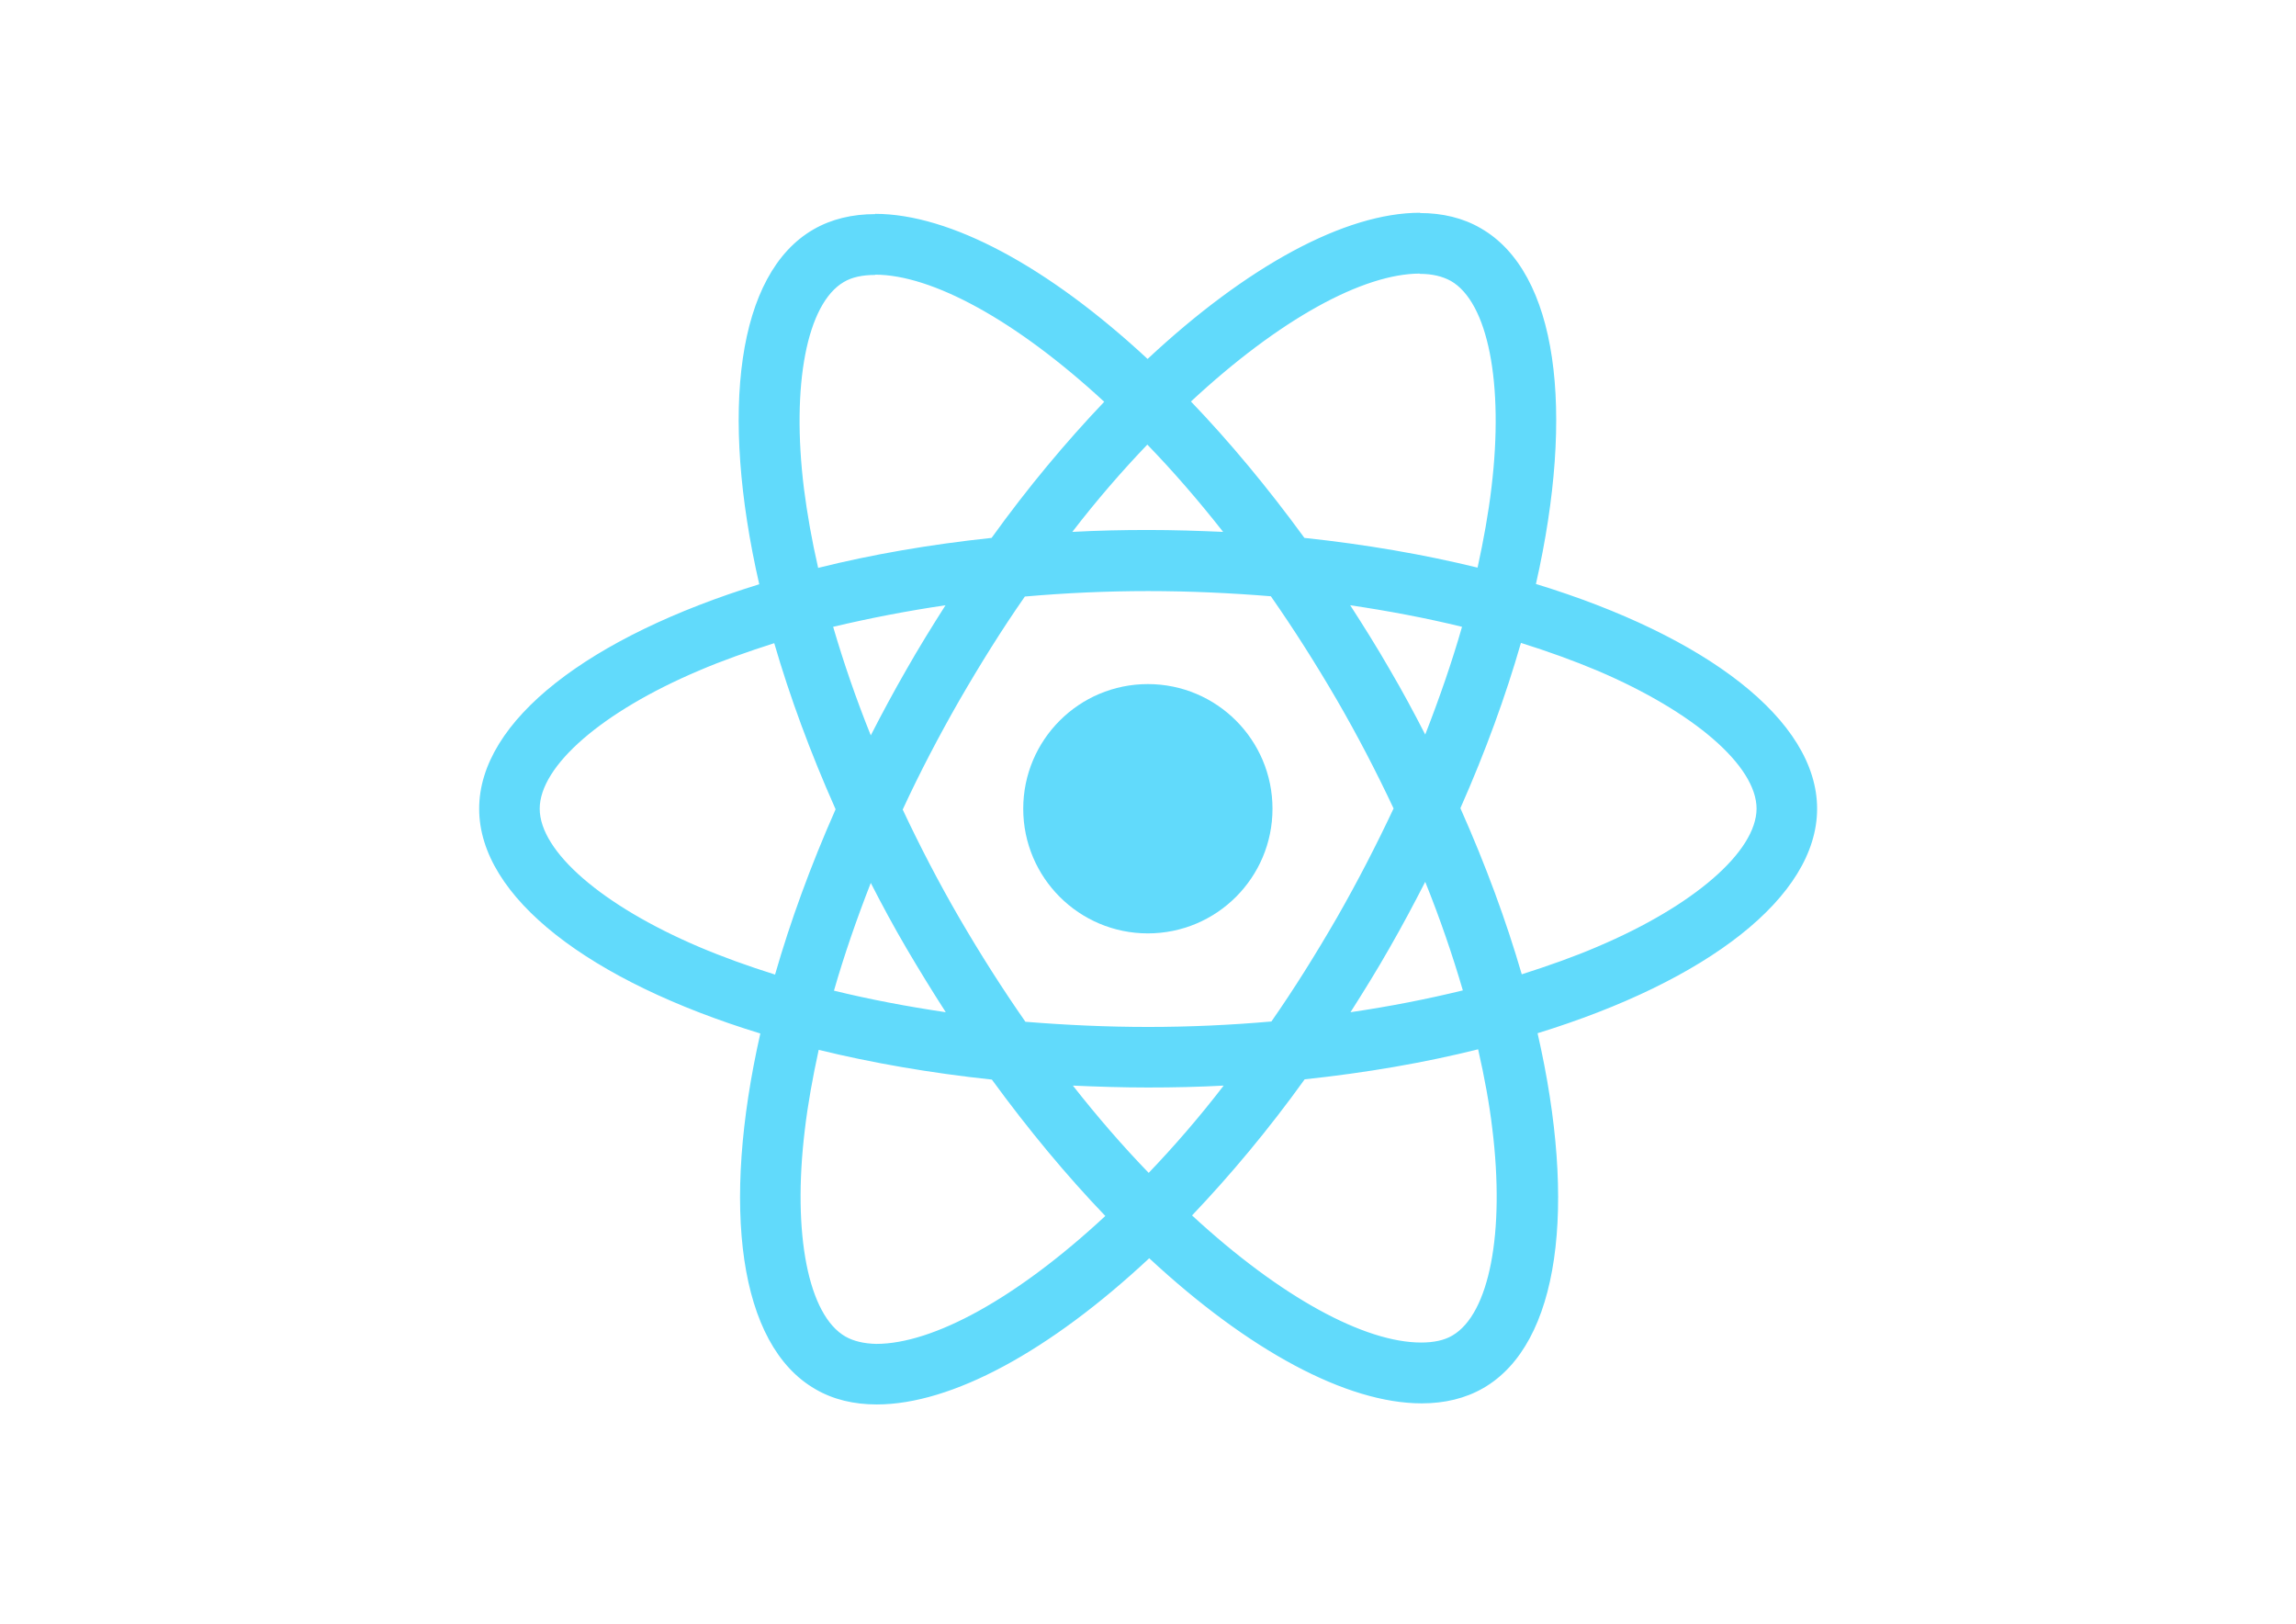
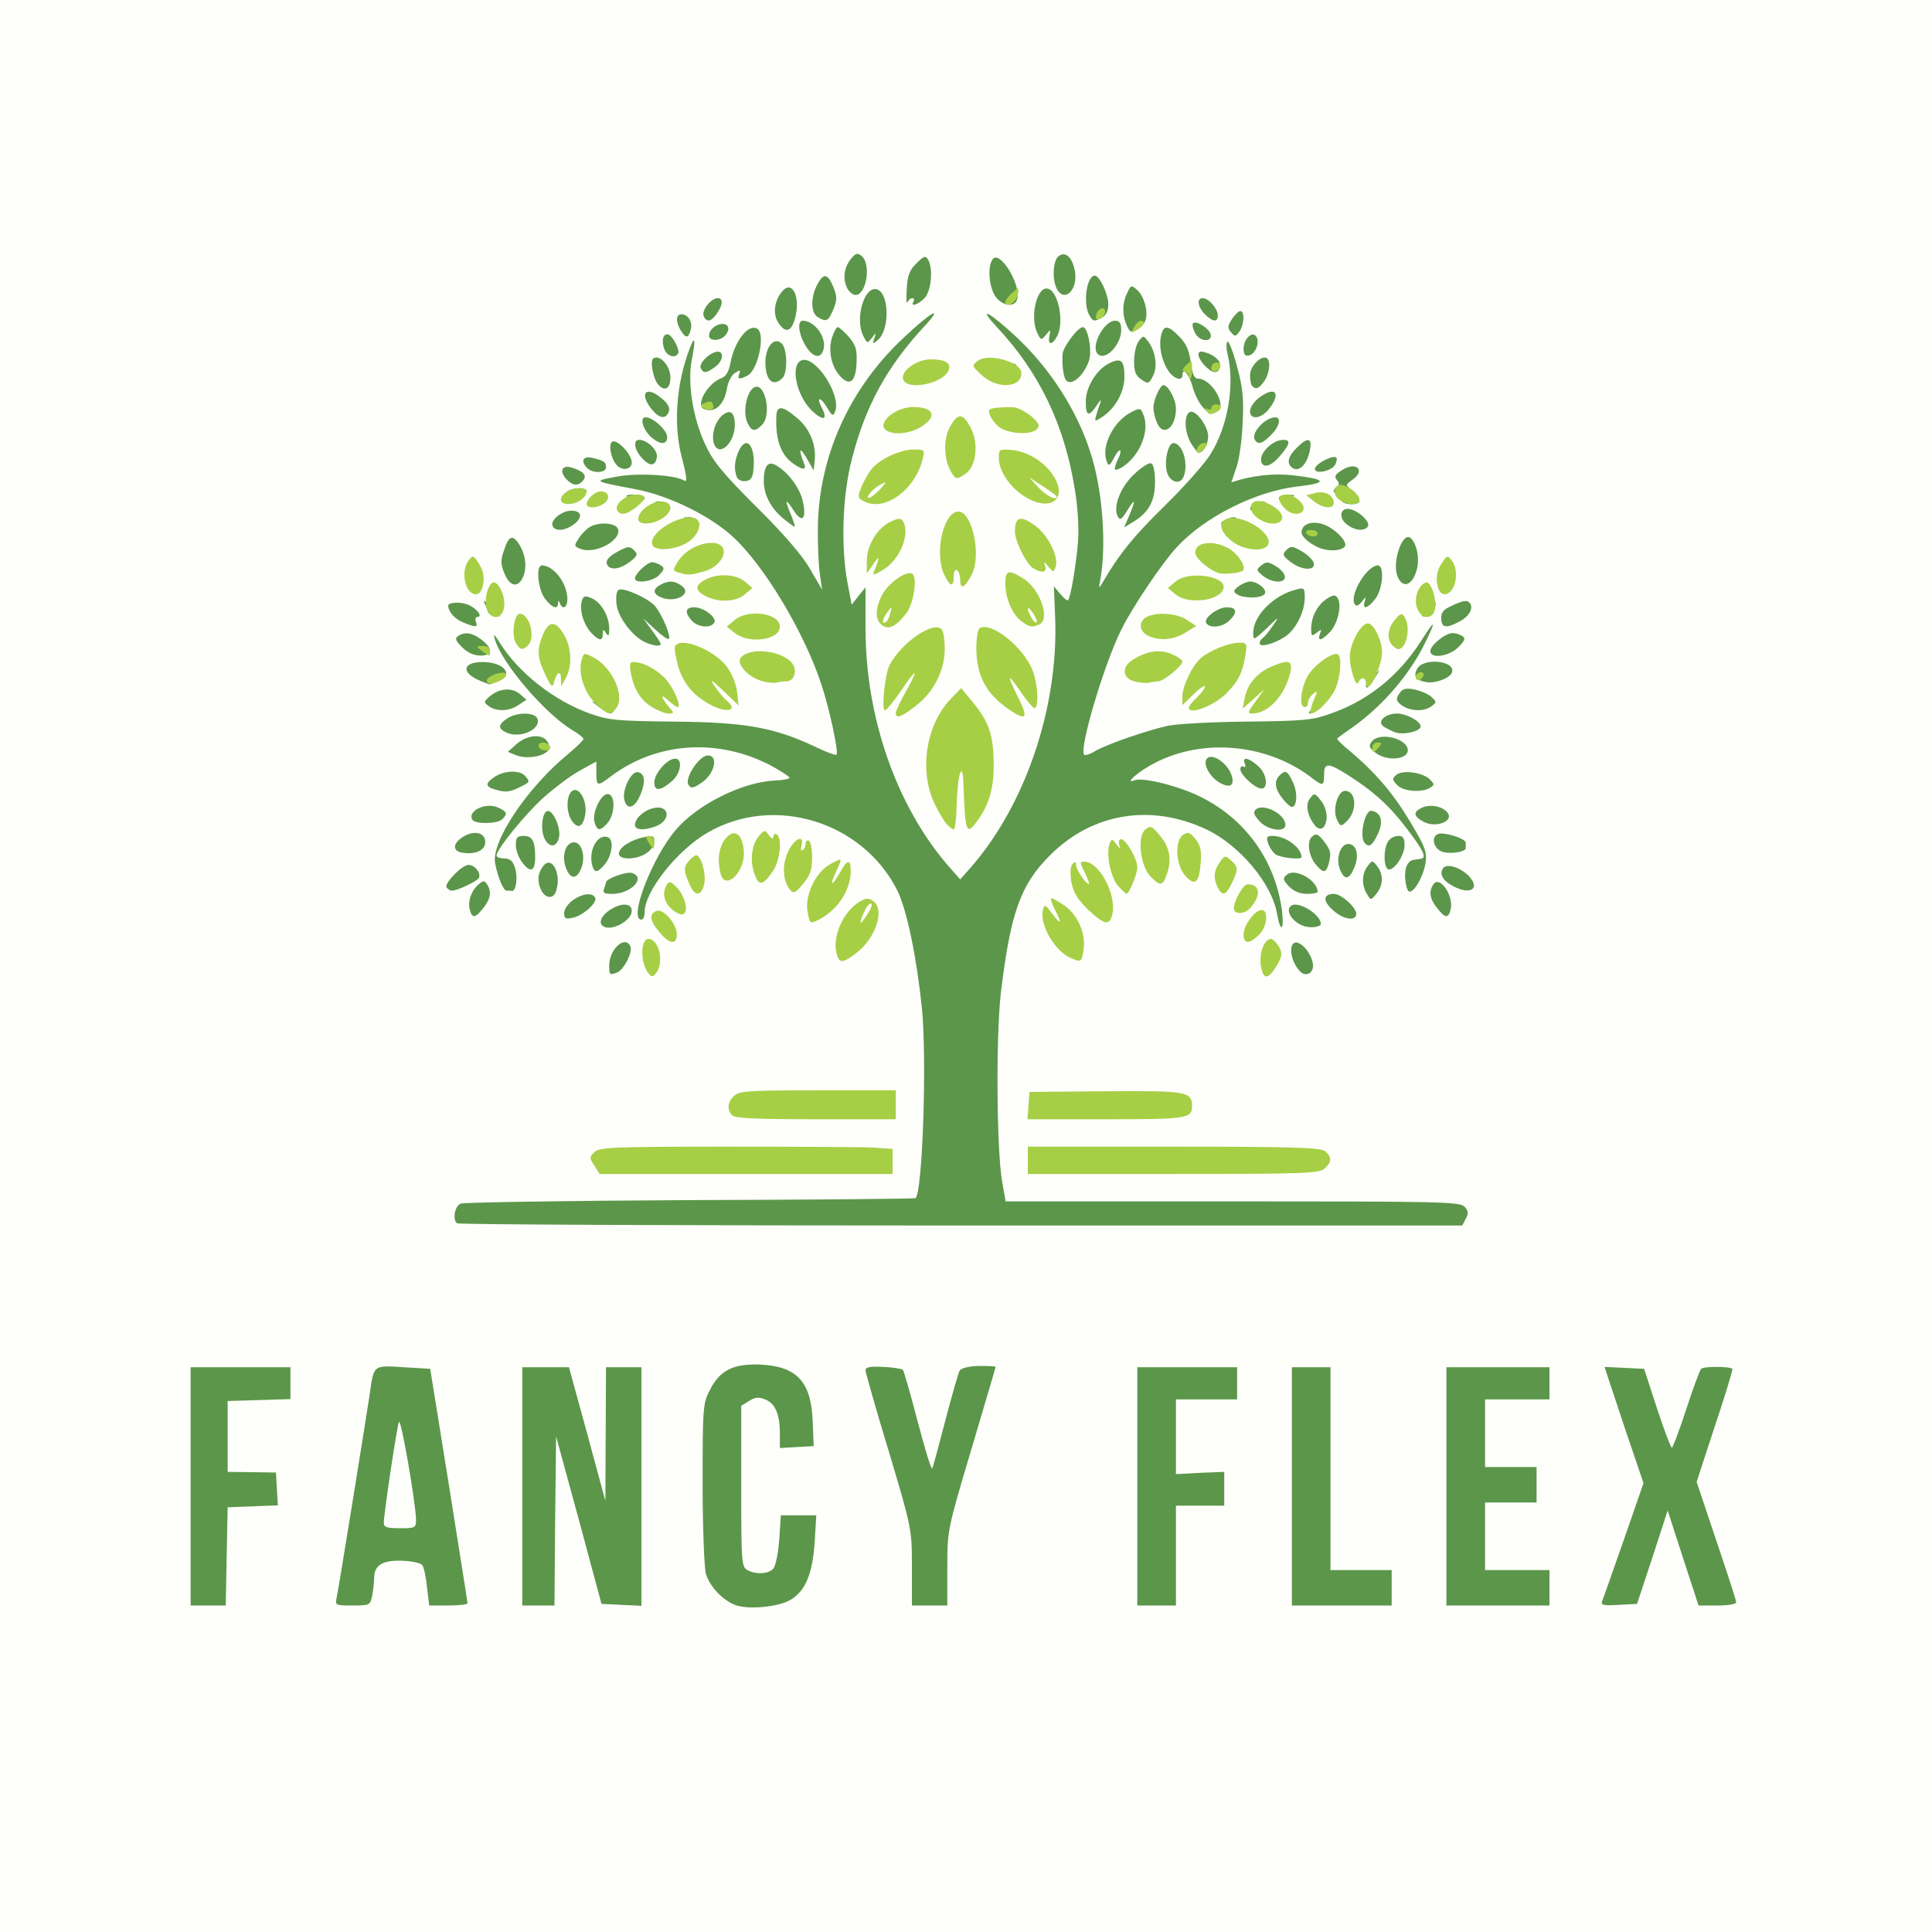
- <svg xmlns="http://www.w3.org/2000/svg" viewBox="0 0 841.9 595.3">
-   <g fill="#61DAFB">
-     <path d="M666.3 296.5c0-32.5-40.7-63.3-103.1-82.4 14.4-63.6 8-114.2-20.2-130.4-6.5-3.8-14.1-5.6-22.4-5.6v22.3c4.6 0 8.3.9 11.4 2.6 13.6 7.8 19.5 37.5 14.9 75.7-1.1 9.4-2.9 19.3-5.1 29.4-19.6-4.8-41-8.5-63.5-10.9-13.5-18.5-27.5-35.3-41.6-50 32.6-30.3 63.2-46.9 84-46.9V78c-27.5 0-63.5 19.6-99.9 53.6-36.4-33.8-72.4-53.2-99.9-53.2v22.3c20.7 0 51.4 16.5 84 46.6-14 14.7-28 31.4-41.3 49.9-22.6 2.4-44 6.1-63.6 11-2.3-10-4-19.7-5.2-29-4.7-38.2 1.1-67.9 14.6-75.8 3-1.8 6.9-2.6 11.5-2.6V78.5c-8.4 0-16 1.8-22.6 5.6-28.1 16.2-34.4 66.7-19.9 130.1-62.2 19.2-102.7 49.9-102.7 82.3 0 32.5 40.7 63.3 103.1 82.4-14.4 63.6-8 114.2 20.2 130.4 6.5 3.8 14.1 5.6 22.5 5.6 27.5 0 63.5-19.6 99.9-53.6 36.4 33.8 72.4 53.2 99.9 53.2 8.4 0 16-1.8 22.6-5.6 28.1-16.2 34.4-66.7 19.9-130.1 62-19.1 102.5-49.9 102.5-82.3zm-130.2-66.7c-3.7 12.9-8.3 26.2-13.5 39.5-4.1-8-8.4-16-13.1-24-4.6-8-9.5-15.8-14.4-23.4 14.2 2.1 27.9 4.7 41 7.9zm-45.8 106.5c-7.8 13.5-15.8 26.3-24.1 38.2-14.9 1.3-30 2-45.2 2-15.1 0-30.2-.7-45-1.9-8.3-11.9-16.4-24.6-24.2-38-7.6-13.1-14.5-26.4-20.8-39.8 6.2-13.4 13.2-26.8 20.7-39.9 7.8-13.5 15.8-26.3 24.1-38.2 14.9-1.3 30-2 45.2-2 15.1 0 30.2.7 45 1.9 8.3 11.9 16.4 24.6 24.2 38 7.6 13.1 14.5 26.4 20.8 39.8-6.3 13.4-13.2 26.8-20.7 39.9zm32.3-13c5.4 13.4 10 26.8 13.8 39.8-13.1 3.2-26.9 5.9-41.2 8 4.9-7.7 9.8-15.6 14.4-23.7 4.6-8 8.9-16.1 13-24.1zM421.2 430c-9.3-9.6-18.6-20.3-27.8-32 9 .4 18.2.7 27.5.7 9.4 0 18.7-.2 27.8-.7-9 11.7-18.3 22.4-27.5 32zm-74.4-58.9c-14.2-2.1-27.9-4.7-41-7.9 3.7-12.9 8.3-26.2 13.5-39.5 4.1 8 8.4 16 13.1 24 4.7 8 9.5 15.8 14.4 23.4zM420.7 163c9.3 9.6 18.6 20.3 27.8 32-9-.4-18.2-.7-27.5-.7-9.4 0-18.7.2-27.8.7 9-11.7 18.3-22.4 27.5-32zm-74 58.9c-4.9 7.7-9.8 15.6-14.4 23.7-4.6 8-8.9 16-13 24-5.4-13.4-10-26.8-13.8-39.8 13.1-3.1 26.9-5.8 41.2-7.9zm-90.5 125.2c-35.4-15.1-58.3-34.9-58.3-50.6 0-15.7 22.9-35.6 58.3-50.6 8.6-3.7 18-7 27.7-10.1 5.7 19.6 13.2 40 22.5 60.9-9.2 20.8-16.6 41.1-22.2 60.6-9.9-3.1-19.3-6.5-28-10.2zM310 490c-13.6-7.8-19.5-37.5-14.9-75.7 1.1-9.4 2.9-19.3 5.1-29.4 19.6 4.8 41 8.5 63.5 10.9 13.5 18.5 27.5 35.3 41.6 50-32.6 30.3-63.2 46.9-84 46.9-4.5-.1-8.3-1-11.3-2.7zm237.2-76.2c4.7 38.2-1.1 67.9-14.6 75.8-3 1.8-6.9 2.6-11.5 2.6-20.7 0-51.4-16.5-84-46.6 14-14.7 28-31.4 41.3-49.9 22.6-2.4 44-6.1 63.6-11 2.3 10.1 4.1 19.8 5.2 29.1zm38.5-66.7c-8.6 3.7-18 7-27.7 10.1-5.7-19.6-13.2-40-22.5-60.9 9.2-20.8 16.6-41.1 22.2-60.6 9.9 3.1 19.3 6.5 28.1 10.2 35.4 15.1 58.3 34.9 58.3 50.6-.1 15.7-23 35.6-58.4 50.6zM320.8 78.4z" />
-     <circle cx="420.9" cy="296.5" r="45.7" />
-     <path d="M520.5 78.1z" />
+ <svg xmlns="http://www.w3.org/2000/svg" class="img-fluid" style="transform:matrix(1,0,0,1,-3,1);transform-origin:50% 50% 0;cursor:move;max-height:none;transition:none 0s ease 0s" width="1000" height="1000" viewBox="2000 2000 6000 5000">
+   <g fill="#FEFFFB" style="transform:none">
+     <path d="M0 5000V0h10000v10000H0V5000zm4444 1431c38-21 64-72 72-143 7-57 6-58-18-58s-26 3-30 75c-3 41-11 81-18 90-8 10-30 15-67 15-99 0-93 19-93-300v-280l25-16c31-20 109-14 133 10 10 9 17 39 20 76 4 55 6 61 26 58 18-3 21-8 18-48-12-156-191-204-259-70-22 42-23 56-23 260 0 118 5 231 10 251 18 64 91 114 150 102 14-3 38-13 54-22zm-1752-133 3-153 78-3c68-3 77-5 77-22s-9-19-77-22l-78-3v-280l98-3c89-2 97-4 97-22 0-19-7-20-125-20h-125v680h49l3-152zm452 121c3-17 6-42 6-55 0-43 24-54 114-54 55 0 87 4 94 13 5 6 13 38 16 70 7 52 10 57 32 57 13 0 24-3 24-7 0-5-24-156-53-338l-53-330-56-3c-54-3-56-2-62 25-3 15-26 159-51 318-26 160-49 300-52 313-4 17-1 22 15 22 14 0 21-9 26-31zm566-229v-260h67l69 258 70 257 32 3 32 3v-681h-50v410h-65l-55-205-54-205h-86v340c0 333 0 340 20 340 19 0 20-7 20-260zm1220 143c0-116 1-122 65-336 36-119 65-220 65-223s-7-4-16-2c-12 2-28 44-58 158l-41 155-35 3-35 3-34-138c-19-76-38-148-42-160-10-28-53-33-45-5 128 425 126 419 126 544v118h50v-117zm710-38v-155h75c68 0 75-2 75-20s-7-20-75-20h-75v-290h95c88 0 95-1 95-20s-7-20-125-20h-125v680h60v-155zm670 130c0-25 0-25-95-25h-95v-630h-60v680h250v-25zm490 0v-25h-200v-270h80c79 0 80 0 80-25s-1-25-80-25h-80v-270h100c93 0 100-1 100-20s-7-20-130-20h-130v680h260v-25zm319-122 46-143h64l47 145c42 128 50 145 69 145 21 0 20-5-31-156-31-90-54-174-54-198 0-22 21-103 46-179 42-125 49-167 25-141-5 5-26 62-47 127l-38 117h-72l-40-122c-33-102-44-124-62-126-20-3-18 4 29 144 27 82 49 164 49 184s-25 107-55 194c-44 125-52 157-39 154 11-2 31-47 63-145zm-904-1045c-176-5-496-7-712-6l-392 3-11-60c-21-112-24-465-5-625 31-275 59-355 154-450 113-112 276-153 461-115 14 3 1-7-29-21-34-17-77-28-118-32l-64-5 3-36c3-32 9-40 56-67 133-80 344-84 491-10 28 15 51 22 51 16 0-5 10-10 23-10 20 0 22-4 19-43l-4-44-56 10c-32 5-104 7-162 4-58-2-141 0-185 5-82 9-247 58-281 83-10 8-38 15-61 15h-43v-37c1-85 64-302 121-415 36-72 126-205 171-254 38-42 147-120 188-137 12-4 12-6-2-6-21-1-25-50-7-83 20-37 2-30-21 9-13 21-74 88-135 148-96 94-195 219-195 247 0 4-16 8-35 8h-34l4-147c4-145 3-146-5-38-4 61-13 134-19 164-6 29-11 55-11 57s-9 4-20 4c-18 0-20 7-20 70 0 271-95 546-258 748-32 39-39 43-75 40-37-3-45-9-94-73-59-76-140-233-172-334-31-95-51-214-58-333-5-93-8-108-23-108-22 0-40-83-51-240-7-110-7-108-3 38l4 152h-33c-29-1-35-7-67-63-23-41-77-104-161-188-70-69-136-143-146-163l-19-38 4 61c3 47 1 61-9 61-8 0 13 15 45 33 122 65 236 203 325 392 63 131 110 298 111 388 0 37 0 37-40 37-22 0-55-9-74-19-54-31-190-70-274-80-42-4-124-6-182-4-58 3-131 1-162-5l-58-9v39c0 31 3 38 20 38 11 0 20 7 20 15 0 12 10 10 51-11 146-74 344-70 492 8 54 29 57 33 57 69v39h-45c-47 0-162 33-180 52-7 7-2 9 15 4 60-15 172-18 232-6 183 35 310 162 352 347 28 127 46 323 46 511 0 171-15 369-29 383-3 4-323 9-710 13-387 3-706 8-709 11s685 4 1529 3c1138-1 1451-3 1214-10zm-1455-158c0-6-99-10-252-12-369-4-610 1-603 12 8 13 855 14 855 0zm1335 0c4-7-140-10-424-10-281 0-431 3-431 10s148 10 424 10c273 0 427-4 431-10zm-1325-175c0-13-28-15-217-13-162 2-217 6-221 16-3 9 45 12 217 12 191 0 221-2 221-15zm905 6c8-15-106-22-274-19-112 2-155 6-159 16-3 9 44 12 212 12 120 0 217-4 221-9zm-55-770c0-5-6-14-14-20-12-10-13-8-9 8 5 21 23 30 23 12zm-654-278c4-30 8-33 39-33h35v55c0 30 4 55 9 55 14 0 31-85 24-122-8-42-40-113-58-128-20-17-34-4-61 54-27 57-31 124-12 177l13 34 3-30c1-16 5-45 8-62zm870-316c9-16 13-31 11-34-7-6-61 23-76 41-11 13-11 16 3 16 9 0 16 7 16 16 0 14 3 14 16 3 8-7 22-26 30-42zm-1628 1c12-3 8-9-16-22-19-9-35-16-37-14s4 19 12 38c12 25 17 30 20 18 2-9 12-18 21-20zm710-67-3-26-40 37-40 37 28 1c21 0 27 5 28 23 0 18 3 16 15-12 8-18 14-45 12-60zm220 49c27-1 27-1-13-38-38-35-40-36-43-14-2 12 2 39 9 60 11 31 14 33 17 15 3-17 10-23 30-23zm-703 21c-6-5-23-12-40-16-29-6-29-6-11 9 21 17 67 23 51 7zm1181-6c26-19-1-20-36 0-23 13-23 14-4 15 11 0 29-7 40-15zm654-21c6-15 7-32 1-41-7-14-10-13-20 6-11 19-7 61 5 61 2 0 9-12 14-26zm-2510-7c0-7-7-22-15-33-14-18-14-17-15 14 0 22 5 32 15 32 8 0 15-6 15-13zm620-97c0-5-7-10-15-10s-15 5-15 10c0 6 7 10 15 10s15-4 15-10zm640-229c0-11-5-32-11-48-10-27-11-27-25-9-8 11-14 32-14 48 0 23 4 28 25 28 18 0 25-5 25-19zm-183-278c-3-2-16 1-30 8-20 9-23 14-14 25 10 11 15 9 30-8 10-11 16-23 14-25zm357 5c-3-4-12-8-20-8-12 0-13 4-3 21 9 17 13 19 19 8 5-7 6-17 4-21zm-184-53c0-19-4-35-10-35-5 0-10 16-10 35s5 35 10 35c6 0 10-16 10-35zm-450-188c0-2-9-12-19-21-19-17-19-17-14 3 3 12 12 21 19 21 8 0 14-2 14-3zm180-228c0-11-4-17-10-14-5 3-10 15-10 26s5 17 10 14c6-3 10-15 10-26zm540 7c0-8-4-18-10-21-5-3-10 3-10 14 0 12 5 21 10 21 6 0 10-6 10-14z" />
+     <path d="M3181 6213c0-32 10-121 22-198l22-140 35-3 35-3 23 153c12 84 22 174 22 201v47h-160l1-57z" />
  </g>
+   <g fill="#5C964A" style="transform:none">
+     <path d="M4306 6480c-41-13-84-58-96-99-5-20-10-146-10-281 0-235 1-248 23-290 31-61 73-82 159-78 112 6 156 54 160 179l3 74-52 3-53 3v-45c0-61-15-94-46-106-20-8-32-7-50 5l-24 15v250c0 236 1 250 19 260 28 15 67 12 81-5 7-9 15-49 18-90l5-75h110l-5 85c-7 98-29 151-76 178-36 21-124 30-166 17zm-1696-370v-370h310v99l-97 3-98 3v220l75 1 75 1 3 51 3 51-78 3-78 3-3 153-3 152h-109v-370zm454 343c7-33 91-555 102-628 13-93 10-91 105-85l83 5 58 360c31 198 58 363 58 368 0 4-27 7-59 7h-60l-7-57c-3-32-10-63-15-69s-33-12-63-13c-60-2-86 14-86 53 0 13-3 38-6 55-6 30-8 31-61 31-54 0-55 0-49-27zm246-240c-1-52-47-318-53-303-7 17-47 286-47 313 0 14 9 17 50 17 48 0 50-1 50-27zm330-103v-370h145l57 208 56 207 1-207 1-208h110v741l-62-3-62-3-70-260-71-260-3 263-2 262h-100v-370zm1210 252c0-118 0-120-71-358-40-131-72-245-73-253-1-11 11-14 54-12 30 1 58 6 62 9 3 4 24 76 46 161 22 84 42 150 45 145s21-72 41-149 40-146 44-154c5-8 27-14 60-15 29 0 52 1 52 3s-34 116-75 255c-75 251-75 252-75 369v117h-110v-118zm700-252v-370h310v100h-190v232l75-4 75-3v105h-150v310h-120v-370zm480 0v-370h120v630h190v110h-310v-370zm480 0v-370h320v100h-200v210h160v110h-160v210h200v110h-320v-370zm485 353c4-10 34-96 67-190l60-173-61-180-60-181 61 3 62 3 40 123c22 67 43 122 46 122s23-53 44-117c21-65 42-122 47-128 8-8 89-8 97 0 2 2-22 82-54 177l-57 174 61 182c34 100 62 187 62 192 0 6-26 10-58 10h-59l-48-147-48-148-47 145-48 145-57 3c-52 3-57 1-50-15zM3437 5293c-14-13-7-52 11-61 9-4 330-9 712-11 382-1 697-4 701-6 22-14 36-431 20-591-17-162-47-306-77-366-108-213-382-297-587-179-95 54-197 183-197 247 0 13-4 24-10 24-41 0 33-193 107-279 67-79 208-149 308-153 25-1 45-5 45-9 0-3-26-20-57-37-165-87-357-74-499 34-41 31-44 30-44-12v-35l-51 28c-28 15-78 53-112 83-58 52-147 162-147 181 0 5 11 9 24 9 17 0 27 8 33 28 10 28 4 74-9 73-5-1-12-1-17-1-9 0-26-38-35-83-15-66 98-236 226-341 26-22 48-43 48-47s-15-16-32-26c-87-51-222-210-243-283-5-20-2-17 15 10 58 93 168 180 280 220 59 21 84 23 260 25 226 2 314 18 448 82 29 14 55 23 58 21 7-7-22-143-47-218-53-162-178-370-275-459-72-66-197-127-299-147-137-26-137-26-60-40 65-12 179-5 207 12 11 7 10-7-7-73-26-100-17-228 25-337 16-43 19-28 7 32-15 72 2 182 41 266 25 54 55 90 159 194 82 81 142 150 166 192l38 65-7-50c-4-27-7-93-6-145 3-218 98-429 263-584 86-82 132-108 69-40-117 126-184 248-226 412-30 113-35 274-14 386l13 68 21-27 22-27v128c0 279 98 557 263 744l31 35 31-35c171-194 274-498 264-775l-4-100 20 24c11 13 22 22 24 19 8-8 25-110 31-183 3-41-1-108-10-161-32-201-111-364-241-503-65-70-25-49 61 31 103 97 186 225 228 356 38 114 51 289 31 397-5 26-4 28 6 10 53-91 97-145 194-240 61-60 125-132 142-160 54-86 76-213 54-308-5-20-5-39-1-42s18 32 30 78c18 67 21 99 17 177-2 52-11 115-20 138l-15 44 26-8c65-17 121-21 189-11 83 11 79 22-11 32-129 15-288 95-374 189-45 49-135 182-171 254-53 105-133 373-116 390 3 3 19-2 35-12 37-21 157-63 225-78 28-6 138-12 245-13 172-2 203-4 258-24 117-40 213-117 283-226 45-70 49-69 13 5-46 95-128 192-219 258-27 19-52 37-54 39-3 2 15 20 40 40 79 67 134 131 187 220 47 79 52 92 47 128-7 42-36 92-51 88-5-2-10-19-12-39-3-35 8-58 28-60 6-1 15-2 20-3 20-2 9-25-41-91-54-72-107-120-185-169-61-39-74-39-74-1 0 36-3 37-43 6-143-107-350-121-500-33-46 27-75 56-45 44 26-10 141 19 207 53 138 69 229 197 250 350 8 64-4 74-15 12-16-94-116-213-219-262-172-81-354-52-486 80-92 92-123 179-153 430-15 133-13 483 4 582l11 63h705c646 0 707 1 721 17 11 13 12 21 3 37l-11 21H5001c-857 0-1561-3-1564-7z" />
+     <path d="M3910 4492c0-51 51-96 66-58 7 18-21 72-41 80-24 9-25 8-25-22zm2142 15c-35-42-31-104 5-81 24 15 45 58 37 78-7 19-28 21-42 3zm-2160-136c-19-11-4-39 30-57 32-17 58-13 58 9 0 30-63 64-88 48zm2183 1c-40-8-70-52-46-66 23-14 91 29 91 57 0 9-25 13-45 9zm-2305-41c0-38 78-79 96-50 9 15-35 55-68 63-23 5-28 3-28-13zm2388-10c-33-29-31-51 3-51 22 0 69 42 69 62 0 24-40 18-72-11zm-2681-2c-7-26 5-60 28-79 14-12 18-12 26 1 14 22 11 44-12 73-25 32-35 33-42 5zm3004-5c-23-29-26-51-12-73 20-31 65 36 54 78-7 28-17 27-42-5zm-218-44c-17-27-16-62 2-86 15-19 15-19 30 0 20 26 19 59-2 85-18 22-18 22-30 1zm-2563-9c-14-27-13-54 4-76 28-39 60 26 40 79-8 22-31 20-44-3zm194-7c3-9 6-17 6-20 0-11 64-34 80-29 46 14-2 65-61 65-24 0-30-3-25-16zm2127-7c-19-21-20-25-6-37 26-21 95 18 95 54 0 3-15 6-33 6-22 0-41-8-56-23zm-2616 3c-8-13 48-70 68-70s40 26 32 41c-8 11-66 39-84 39-5 0-13-5-16-10zm3124-5c-30-16-41-36-30-54 11-17 54-4 81 24 37 40 3 60-51 30zm-2748-44c-22-39-10-91 20-91 23 0 36 42 23 78-12 33-30 38-43 13zm2398-8c-13-34 2-78 26-78 26 0 35 35 19 73-16 39-31 41-45 5zm-2538-19c-12-15-21-40-21-55 0-24 4-29 24-29 27 0 36 16 36 65 0 45-14 51-39 19zm216 7c-12-47 17-99 49-87 20 8 13 60-13 88-21 23-29 23-36-1zm2250 1c-25-27-32-76-14-90 12-11 19-8 36 14 22 29 24 36 15 72-8 27-16 28-37 4zm218 8c-12-19-8-69 6-86 6-8 20-14 30-14 14 0 19 7 19 29 0 36-42 91-55 71zm-2385-45c0-19 37-43 78-51 28-6 32-4 32 14 0 11-11 27-25 36-31 21-85 21-85 1zm2039 2c-9-7-19-22-23-35-6-18-4-22 14-22 40 0 90 36 90 66 0 9-66 2-81-9zm-2526-5c-30-5-29-28 1-48 36-23 71-15 71 15 0 26-30 40-72 33zm3047-2c-29-7-40-47-16-56 18-7 86 14 86 27v17c0 11-43 19-70 12zm-2790-40c-14-26-9-82 7-87 18-6 44 53 37 82-7 30-29 33-44 5zm2547 13c-19-18-1-105 21-101 30 6 37 34 19 72-16 35-27 43-40 29zm-2393-67c-7-29 20-86 41-86 25 0 24 64-2 92-22 24-31 23-39-6zm126 10c0-20 27-45 56-52 51-13 58 37 9 56-37 14-65 12-65-4zm1940-11c-17-19-21-28-13-36 23-23 93 13 93 47 0 24-54 17-80-11zm172 13c-24-30-31-65-16-84 13-18 15-18 34 6 12 15 19 37 18 54-3 33-19 43-36 24zm-2310-18c-16-26-15-75 2-89 22-18 50 32 41 75-7 38-24 44-43 14zm2377-3c-13-30 4-87 26-87 36 0 39 64 4 96-17 16-19 15-30-9zm272 10c-34-17-36-32-6-45 26-12 67-3 80 18 16 26-39 45-74 27zm-2956-7c-17-27 42-56 80-38 28 13 30 19 13 36-15 15-84 16-93 2zm472-62c-8-30 21-90 42-86 22 4 25 30 7 72-17 40-41 47-49 14zm2044-4c-24-30-27-54-9-72s24-15 41 21c16 32 13 77-3 77-5 0-18-12-29-26zm-2438-26c-39-10-41-20-8-42 31-20 79-21 95-1 15 18 15 18-25 37-22 11-39 13-62 6zm487-24c0-28 40-74 65-74 23 0 18 43-7 67-38 34-58 36-58 7zm1880 18c-23-7-60-44-60-59 0-8 4-11 10-8s7-1 4-9c-9-23 11-20 41 7 30 25 33 78 5 69zm426-11c-15-16-15-19-1-31 19-16 83-7 104 15 14 14 14 17 1 25-26 17-86 12-104-9zm-2200 0c-13-20 34-91 60-91 34 0 22 56-18 84-26 18-35 20-42 7zm1654-4c-34-17-59-62-43-78s60 13 74 48c13 34 0 46-31 30zm-2190-88-25-10 28-25c34-29 82-32 96-5 8 14 7 22-3 30-20 17-68 22-96 10zm2669-8c-20-16-21-21-10-35 25-30 111-8 111 28 0 30-67 35-101 7zm-2696-61c-29-12-29-25-1-44 30-21 87-21 95 0 12 32-51 62-94 44zm2757-2c-13-5-30-14-37-19-18-16 8-39 44-39 29 0 73 24 73 40 0 15-54 28-80 18zm-2470-77-24-19 36 11c20 6 34 15 32 19-8 12-16 9-44-11zm2214 4c11-8 25-15 30-15 6 0 2 7-8 15-11 8-25 15-30 15-6 0-2-7 8-15zm-2558-8c-16-12-16-13 1-29 30-26 68-30 94-10l22 19-24 16c-28 20-69 22-93 4zm2836-2c-18-14-20-19-9-36 10-16 19-19 47-14 19 4 43 14 53 23 17 16 17 17 1 29-24 18-65 16-92-2zm-112-63c0-5 10-17 22-28l21-19-18 28c-18 28-25 33-25 19zm-2749-13c-62-25-58-59 6-59 67 0 99 41 47 60-14 6-26 10-27 9-1 0-13-5-26-10zm2934 3c-31-6-38-18-26-41 20-36 122-25 108 12-7 18-54 35-82 29zm-2992-108c-21-21-23-28-12-35 22-14 44-10 73 12 36 28 34 49-4 49-20 0-40-9-57-26zm3007 12c0-18 47-56 69-56 9 0 22 4 30 9 11 7 9 14-12 35-29 29-87 37-87 12zm-2435-26c-40-16-86-76-92-117-3-24-1-43 6-47 14-9 91 25 113 50 21 24 51 94 43 102-3 3-22-10-42-29l-37-34 27 37c15 20 27 39 27 42 0 8-21 6-45-4zm1905 2c0-6 4-13 10-17 5-3 19-20 31-38 21-30 20-30-19 8-41 38-42 39-42 14 0-53 64-117 133-134 25-7 27-5 27 25 0 43-26 96-59 120-34 23-81 36-81 22zm-2077-34c-24-27-36-71-28-98 5-16 10-17 31-8 30 14 54 56 54 95 0 22-2 25-10 13-8-13-10-12-10 3 0 23-12 22-37-5zm2264 5c6-16 5-16-10-4s-17 11-17-12c0-37 19-74 48-93 20-13 26-14 34-3 14 22 1 79-23 105-26 28-41 31-32 7zm-2663-37c-25-11-44-33-44-51 0-10 34-13 59-4 28 10 51 39 31 39-5 0-7 7-4 15 7 18-1 18-42 1zm713-4c-24-26-21-42 7-42 30 0 72 33 62 48-11 18-51 14-69-6zm1597 7c-9-15 34-48 63-49 31 0 35 14 12 38-21 24-63 29-75 11zm730-13c-1-19 6-29 31-40 38-18 51-20 59-7 10 16-5 41-35 56-40 21-54 19-55-9zm-2961-23c-3-10-8-22-11-27s0-6 6-2c7 4 12 13 12 21 0 7 8 16 18 18 16 4 16 5-1 6-10 0-20-7-24-16zm2908 10c10-2 19-14 23-26 3-11 7-19 10-16s3 15-1 27c-3 15-13 22-27 21-15-1-16-3-5-6zm-2730-49c-22-28-30-104-10-104 37 0 79 56 79 105 0 26-15 34-23 13-4-10-6-10-6 0-1 20-18 14-40-14zm2514 16c-17-28 38-120 72-120 21 0 16 73-8 104-23 30-41 34-33 9 5-17 4-17-9 0-10 12-17 15-22 7zm-2152-20c-28-11-29-26-4-40 27-14 44-13 67 4 32 24-19 53-63 36zm1787-10c-13-9-12-12 4-25 11-8 27-15 36-15 24 0 54 25 46 38-9 15-65 15-86 2zm-2275-64c-12-29-13-42-2-72 15-48 28-52 50-15 19 33 22 73 7 102-16 29-39 23-55-15zm2774 10c-20-43 15-146 41-120 20 20 28 69 16 104-14 43-42 51-57 16zm-2369 4c0-14 38-50 53-50 6 0 19 4 27 10 12 7 12 12-4 29-19 21-76 29-76 11zm1950-8c-21-17-21-19-5-32 15-12 21-12 43 1 15 8 28 22 30 32 5 23-39 23-68-1zm-2035-32c-9-14 2-28 37-46 27-14 32-14 45-1 13 12 11 17-13 36-29 22-59 27-69 11zm2121-11c-25-19-26-23-13-37 14-13 19-13 49 5 18 10 34 27 36 36 5 25-39 22-72-4zm-2204-40c-22-8-22-10-6-34 9-14 25-30 35-35 28-16 79-12 86 6 13 35-69 80-115 63zm2304 0c-30-8-66-36-66-51 0-25 28-37 63-27 35 9 81 54 72 69-8 13-39 17-69 9zm-2391-70c-11-17 26-49 57-49 34 0 37 22 6 44-26 18-54 21-63 5zm2465-7c-28-22-18-56 14-46 29 9 60 40 52 53-11 16-41 13-66-7zm-2040-7c-24-14-24-14-3-15 12 0 25 5 28 11 11 17 2 18-25 4zm290-11c-39-33-60-74-60-116 0-46 13-63 36-50 38 20 76 71 85 112 13 57-2 71-29 28-26-39-28-34-7 16 8 20 13 36 11 36-3 0-18-12-36-26zm1075-9c21-51 19-56-6-16-17 28-23 32-29 20-17-29 7-92 50-132 22-21 46-37 53-34 7 2 12 24 12 58 0 60-20 95-68 124l-28 17 16-37zm285 25c0-9 39-25 46-18 2 3-7 10-21 16s-25 7-25 2zm-1742-47c-10-2-18-9-18-14 0-15 43-7 48 9 4 12 0 13-30 5zm1834-4c5-17 48-25 48-10 0 6-4 11-9 11s-17 3-27 7c-12 4-15 2-12-8zm283-19c-4-6 7-10 24-10s31 5 31 10c0 6-11 10-24 10-14 0-28-4-31-10zm-2215-10c-11-7-7-10 18-10 17 0 32 5 32 10 0 13-30 13-50 0zm2020 0c0-5 12-10 28-9 24 0 25 1 7 9-27 12-35 12-35 0zm-2210-20c20-13 60-13 60 0 0 6-17 10-37 10-28 0-34-3-23-10zm2380 1c0-6 5-13 10-16 8-5 8-11 0-20-9-11-6-17 14-30 45-30 77-1 34 29-22 16-22 16-3 31 19 13 18 14-17 15-21 0-38-4-38-9zm-2384-40c-22-24-12-44 17-35 37 11 49 25 36 40-16 19-33 17-53-5zm530-6c-9-25-7-51 6-80 24-52 53-17 46 56-2 26-8 35-24 37-13 2-24-4-28-13zm1337-12c-11-32 2-93 19-93 28 0 48 63 32 104-10 26-41 19-51-11zm-1801-15c-22-22-14-39 16-32 37 9 42 13 42 30s-41 19-58 2zm1638 2c0-6 5-20 11-32 6-11 8-22 6-25-3-3-12 8-20 24-13 24-16 26-22 10-18-46 20-124 76-153 28-14 30-14 39 11 18 47-11 120-60 155-16 12-30 16-30 10zm622-2c5-16 57-42 66-33 3 3 1 14-4 23-13 21-68 30-62 10zm-2170-11c-17-20-25-64-13-71 15-10 61 39 61 64 0 23-31 28-48 7zm550-3c-39-27-56-74-53-146 1-36 18-35 63 3 40 32 62 85 56 134l-3 30-23-40c-21-36-25-26-7 18 9 21-4 22-33 1zm1545 9c-13-13-7-34 18-58 34-35 49-32 41 7-9 48-38 73-59 51zm-2015-26c-24-26-29-57-9-57 25 0 58 32 55 53-4 29-21 31-46 4zm1925 16c-15-25 30-73 67-73 23 0 20 14-10 49-25 30-48 39-57 24zm-220-62c-20-33-23-86-5-97 17-11 58 42 58 75 0 25-15 51-30 51-3 0-13-13-23-29zm-1482 0c-8-27 3-66 25-86 25-22 40-11 40 28 0 58-50 103-65 58zm-193-18c-27-23-39-63-19-63 23 0 67 40 67 61 0 24-21 25-48 2zm1873 7c-13-21 32-70 64-70 19 0 12 30-14 55-26 27-40 31-50 15zm-1576-54c-14-29-4-89 17-106 35-30 62 80 28 114-21 22-33 20-45-8zm1271-2c-6-14-10-34-10-44 0-24 21-70 31-70 15 0 39 45 39 73 0 62-42 90-60 41zm-1073-37c-49-50-66-147-26-155 44-8 119 110 101 159-7 17-9 16-26-12-20-34-34-33-16 1 21 40 4 43-33 7zm885 18c3-11 9-29 13-40 4-12 0-9-11 8-25 37-34 34-34-12 0-45 34-100 73-119 37-18 47-9 47 42 0 47-28 98-69 125-23 15-24 15-19-4zm-1381-21c-40-51-15-74 34-31 18 15 24 28 20 40-10 24-30 21-54-9zm1859 7c0-11 12-29 26-40 51-40 73-18 33 33-24 31-59 35-59 7zm-147-13c-12-13-26-42-32-65-10-38-31-60-31-33 0 19-28 10-44-15-21-32-30-77-22-110 8-32 21-32 56 4 21 21 31 42 36 80s11 51 23 51c41 0 90 82 60 101-20 12-23 12-46-13zm-1549 6c-27-11 11-79 53-95 15-5 24-20 29-46 13-70 56-125 84-108 26 16 2 128-30 145-26 14-33 12-26-5 4-12 2-13-13-3-11 6-21 27-25 46-8 53-38 80-72 66zm-143-77c-15-19-25-73-14-80 21-13 53 24 53 59 0 36-18 46-39 21zm1846 6c-4-3-7-19-7-34 0-28 35-63 52-53 13 8 9 48-8 72-16 23-26 27-37 15zm-344-20c-18-12-23-25-23-57 0-23 6-51 14-62 15-19 15-19 30 1 23 30 30 79 14 108-12 23-14 24-35 10zm-1166-29c-10-59 19-108 48-84 18 15 20 91 3 108-24 24-45 14-51-24zm230 18c-27-29-37-77-26-117 6-19 14-35 19-35 4 0 20 14 35 31 22 27 25 40 23 83-3 57-22 70-51 38zm698 6c-6-16-9-47-7-75 2-22 47-83 63-83s30 76 18 107c-20 53-63 82-74 51zm-153-19c-7-11-11-23-9-25 7-7 29 24 25 36-2 6-9 1-16-11zm-977-10c-9-13 20-45 46-52 27-7 25 28-3 47-26 19-35 20-43 5zm1565-9c-11-11-20-27-20-34 0-12 6-13 29-5 30 11 46 33 35 50-8 14-22 11-44-11zm-1679-52c-10-27-3-50 13-45 14 5 36 48 30 59-10 16-35 8-43-14zm439-10c-22-36-27-78-9-78 38 0 76 54 64 91-9 29-33 23-55-13zm907 25c-23-22 19-103 54-103 14 0 19 7 19 29 0 46-50 98-73 74zm453-16c0-31 28-57 40-37 11 18-3 54-24 58-11 3-16-4-16-21zm-1180-38c-28-50 0-154 39-147 41 8 44 127 4 159-15 12-16 12-10-6 7-19 6-19-7-2-14 18-15 18-26-4zm577-1c4-22 4-22-10-5-15 18-16 18-26-2-25-45-6-141 27-141 35 0 57 103 33 148-15 29-30 28-24 0zm-1057-1c0-19 21-37 42-37s24 20 6 38c-16 16-48 15-48-1zm1510-8c-6-11-10-24-8-29 5-15 52 13 56 33 5 25-35 22-48-4zm-1598-9c-16-26-15-50 2-50 21 0 36 24 29 48-7 27-15 28-31 2zm1709 6c-11-13-11-20 3-41 9-14 21-25 26-25 14 0 12 43-3 64-12 16-14 16-26 2zm-316-7c-20-31-24-73-10-107 15-34 16-34 35-17 21 19 34 65 26 92-8 24-43 46-51 32zm-1090-23c-18-27-12-70 13-98 30-35 56 17 40 81-12 46-30 52-53 17zm-232-21c-6-18 23-55 44-55 17 0 17 20-3 48-18 26-32 28-41 7zm355 4c-22-13-23-60-3-99s33-38 51 5c12 31 12 39 0 70-16 37-21 40-48 24zm842-8c-19-37-7-121 18-121 15 0 42 58 42 89 0 20-7 34-19 41-26 14-29 13-41-9zm360-1c-23-23-26-50-7-50s47 33 47 53c0 23-16 21-40-3zm-926-78c2-42 9-60 30-80 23-23 28-25 36-12 16 26 11 93-9 118-19 21-48 32-36 12 3-5 2-10-4-10-5 0-12 6-15 13-3 6-4-12-2-41zm273 19c-18-32-22-87-7-111 22-34 93 83 76 126-10 25-50 16-69-15zm-457-20c-15-29-12-63 9-91 16-20 21-22 35-11 30 25 15 121-19 121-8 0-19-9-25-19zm650 0c-15-29-12-87 5-101 21-17 43 2 51 45 11 58-32 101-56 56z" />
+   </g>
+   <path d="M3864 5114c-16-24-16-26 0-42 15-15 55-17 414-17 218 0 423 1 455 3l57 4v78h-910l-16-26zm1346-16v-43h453c370 0 457 3 470 14 22 18 21 34-1 54-17 15-64 17-470 17h-452v-42zm-918-140c-17-17-15-42 6-61 16-15 49-17 260-17h242v90h-248c-180 0-251-3-260-12zm920-30 3-43 238-2c251-2 267 1 267 46 0 39-16 41-268 41h-243l3-42zm-1179-410c-27-31-27-108-1-108 32 0 49 71 25 104-11 15-15 15-24 4zm1901-23c-7-39 10-85 31-85 6 0 17 11 25 24 11 21 10 29-6 57-27 46-42 47-50 4zm-1318-40c-13-49 17-122 63-155 25-17 33-19 49-9 40 25 11 116-51 163-42 32-53 33-61 1zm105-137c5-10 6-18 1-18s-14 11-20 25c-22 49-11 44 19-7zm624 152c-50-20-100-105-88-150 5-19 7-18 29 12 28 37 31 31 8-13-8-17-14-33-12-35s20 7 40 21c43 29 69 88 61 139-6 38-7 39-38 26zm-1279-81c-30-35-33-57-9-66 21-8 63 40 63 73s-23 31-54-7zm1814 7c0-28 35-76 56-76 23 0 17 54-9 78-30 29-47 28-47-2zm-1354-71c-9-48 23-118 65-144 18-11 35-19 37-17s-4 18-13 36-15 34-12 36c2 2 12-12 23-31 23-43 34-45 34-6 0 59-40 120-97 150-30 15-30 15-37-24zm870-7c-33-33-45-53-51-86-4-28-3-48 4-55 8-8 11-7 11 4 0 15 39 70 40 56 0-4-7-21-15-37-14-27-14-30 1-30 45 0 99 100 87 161-8 40-25 36-77-13zm-1289 2c-27-22-34-53-18-79 7-11 13-9 30 8 24 24 37 69 24 82-6 6-19 2-36-11zm1743-5c0-24 29-75 43-75 38 1 43 33 9 73-19 21-52 22-52 2zm-1687-67c-22-46-23-61-7-79 10-11 20-19 24-19 15 0 32 59 25 89-8 36-27 40-42 9zm309 10c-23-28-26-77-7-118 19-42 52-57 42-20-3 11-1 18 4 14 5-3 9-12 9-20s5-12 10-9c6 3 10 27 10 53 0 38-6 55-28 81-23 28-29 31-40 19zm1019-12c-24-26-39-100-27-132 6-16 8-16 21 2 13 16 14 16 9 2-3-10-1-18 5-18 16 0 51 61 51 88 0 20-25 82-34 82-1 0-13-11-25-24zm309 5c-14-28-13-53 6-79 15-22 17-22 35-6 23 21 23 27 3 70-19 39-29 42-44 15zm-1440-46c-14-42-7-91 17-117 15-17 17-17 29 0 9 11 13 13 14 4 0-7 5-10 10-7 18 11 11 81-12 115-32 46-44 47-58 5zm1230 10c-31-33-41-124-15-145 16-13 21-11 46 20 31 36 37 78 19 124-12 32-20 32-50 1zm110 0c-31-33-35-111-7-129 15-9 21-7 38 14 15 19 19 36 16 73-5 63-17 74-47 42zm-1444-7c-11-42-6-83 14-108 27-35 54-18 58 37 5 64-57 125-72 71zm-224-98c-10-17-10-20 3-20 8 0 15 9 15 20s-1 20-3 20c-1 0-8-9-15-20zm925-58c-9-10-26-40-39-67-46-103-23-243 54-322l31-32 34 41c52 63 66 103 67 193 1 81-16 135-59 189-26 33-30 17-35-124-2-82-19-30-21 65-1 41-5 75-9 75s-14-8-23-18zm-1254-229c-18-6-16-23 1-23s30 16 19 23c-5 2-14 2-20 0zm2577-8c0-8 7-15 16-15 14 0 14 3 4 15-7 8-14 15-16 15s-4-7-4-15zm-1480-107c0-6 14-36 31-66s29-55 27-57-21 23-43 56c-22 32-44 59-49 59-11 0 0-114 15-141 37-70 135-137 161-111 6 6 10 33 10 62 0 66-35 135-91 177-45 35-61 40-61 21zm360-5c-78-51-109-107-110-195 0-31 5-60 10-63 35-22 135 57 164 129 16 39 21 107 9 119-3 4-21-16-40-43-18-28-36-50-38-50-3 0 6 22 20 50 37 72 33 84-15 53zm-1293-25c-36-34-55-97-42-137 6-20 8-20 35-6 63 33 103 128 68 163-17 17-23 16-61-20zm176 12c-35-21-57-56-66-107-5-26-3-33 9-33 32 0 82 29 106 61 25 33 42 79 30 79-3 0-17-10-30-22-26-23-21-8 6 25 14 15 13 17-4 17-10 0-33-9-51-20zm1874-17 27-38-33 30-34 30 7-35c8-41 39-78 83-96 54-23 66-19 58 19-16 70-68 127-118 127-16 0-14-5 10-37zm179 0c15-34 15-36 0-24-9 7-16 20-16 27 0 8-4 14-10 14-21 0-10-73 16-107s77-67 88-56c12 12 6 75-10 109-16 33-57 74-75 74-4 0-1-17 7-37zm-1871 10c-53-28-85-66-101-120-8-29-13-57-9-63 18-29 119 11 160 64 15 20 29 53 32 78l5 43-47-45c-39-37-44-39-27-14 12 17 28 37 37 44 37 31 1 40-50 13zm1485 9c0-5 11-19 25-32s25-28 25-34c0-5-16 5-35 24l-35 34v-27c0-32 30-95 57-119 26-23 87-48 119-48 25 0 26 2 19 43-9 51-20 74-54 110-36 40-121 74-121 49zm-1998-102c-26-53-27-79-8-125 19-44 39-44 65-1 24 39 27 99 6 136l-14 25-1-24c0-28-15-18-22 14-4 16-9 11-26-25zm2548 26c0-19-16-21-23-3-7 19-27-40-27-80s34-103 56-103c18 0 44 52 44 90 0 32-25 96-41 106-5 3-9-2-9-10zm-2730-9c0-13 49-31 59-21 7 7-12 21-36 29-17 4-23 2-23-8zm854 2c-43-12-81-54-65-73 27-32 122-23 157 15 20 22 10 59-16 59-10 0-24 2-32 4-7 2-27 0-44-5zm1161 2c-40-8-46-43-12-66 44-29 86-36 123-20 19 8 34 18 34 24 0 13-59 61-75 61-7 0-19 2-27 4-7 2-26 1-43-3zm871-9c-3-6-1-14 5-17 15-10 25 3 12 16-7 7-13 7-17 1zm-2902-87c-19-14-18-14 4-15 13 0 22 6 22 15 0 19-1 19-26 0zm105-26c-13-24-4-89 13-89 31 0 50 74 26 98-17 17-26 15-39-9zm2723 9c-18-18-15-53 8-79 17-21 21-22 30-9 20 31 7 100-20 100-3 0-11-5-18-12zm-2042-38-25-20 24-20c42-36 141-22 141 20s-95 55-140 20zm1283 8c-28-14-30-44-4-58 31-16 93-12 125 9l29 19-34 21c-37 23-81 26-116 9zm-825-32c-22-16-23-48-2-92 18-37 77-80 95-68 17 10 5 91-18 122-31 41-55 53-75 38zm25-38c6-22 5-22-8-4-17 22-20 40-6 32 5-3 11-16 14-28zm408 26c-29-21-51-72-51-119 0-40 10-43 55-15 54 33 87 130 49 144-23 9-27 8-53-10zm35-26c-18-26-22-17-5 14 6 11 13 17 16 15 3-3-2-16-11-29zm-1696-13c-11-29 6-88 24-82s35 50 29 80c-7 35-40 37-53 2zm2889-2c-11-29 3-72 27-80 16-5 35 54 28 83-9 34-42 31-55-3zm-2212-39c-32-17-31-34 4-51 37-19 93-16 120 7l24 20-24 20c-28 24-84 26-124 4zm1462-4-24-20 24-20c39-34 156-18 149 20-8 40-110 53-149 20zm-2199-19c-14-27-13-64 3-86 13-17 15-17 30 6 18 24 22 56 11 83-8 22-31 20-44-3zm3016 3c-11-27-7-59 11-83 15-23 17-23 30-6 16 22 17 59 3 86-13 23-36 25-44 3zm-1486-28c0-14-4-28-10-31-6-4-10 5-10 19 0 35-12 33-30-6-30-65-4-188 41-195 44-8 77 133 45 195-21 41-36 49-36 18zm-872-23c-22-6-22-8-2-39 21-31 64-54 102-54 63 0 42 71-25 89-40 11-47 12-75 4zm605-6c18-44 17-50-2-22l-21 30v-39c0-48 31-100 72-121 25-12 33-13 40-3 24 39-9 121-62 152-30 18-33 18-27 3zm1067 6c-34-14-70-46-70-63 0-34 58-40 107-11 28 18 52 56 41 67-8 8-63 13-78 7zm-573-14c-21-12-57-84-57-114 0-45 16-51 58-22 43 28 80 101 68 133-6 16-8 15-22-2s-15-17-10-1c6 19-10 22-37 6zm-1183-73c-14-36 88-99 132-82 22 8 17 40-10 65-33 31-113 41-122 17zm1799-12c-37-29-43-60-13-69 46-15 140 44 127 79-10 26-77 20-114-10zm232-24c-3-5 3-10 14-10 12 0 21 5 21 10 0 6-6 10-14 10s-18-4-21-10zm-2075-44c0-20 27-45 55-52 48-12 62 23 20 50-31 20-75 21-75 2zm1921-5c-26-20-24-51 4-51 30 0 75 30 75 50 0 26-46 27-79 1zm-1986-22c-11-17 26-49 57-49 35 0 36 12 2 39-29 23-49 27-59 10zm2072-7c-24-26-21-42 6-42s62 33 52 49c-10 17-40 13-58-7zm-2167-13c0-15 26-39 44-39 24 0 31 22 11 37-22 16-55 17-55 2zm2259-8-24-19 28-7c29-8 57 7 57 31 0 20-34 17-61-5zm-2339-6c0-17 30-35 59-35 26 0 27 18 4 36-24 18-63 18-63-1zm938 4c-17-9-17-13-3-47 9-20 23-45 33-55 27-30 88-57 127-57 34 0 35 1 29 28-24 99-122 169-186 131zm53-35c21-24 22-26 3-16-25 13-50 42-37 42 5 0 20-12 34-26zm446 20c-45-30-77-78-77-118 0-28 1-28 45-24 54 7 110 46 133 95 31 66-29 95-101 47zm103 2c0-2-19-16-42-31l-43-28 29 32c25 26 56 41 56 27zm876 9c-20-15-16-45 6-45 21 0 58 29 58 46 0 18-39 18-64-1zm-1204-85c-23-38-25-102-4-140 25-45 40-44 65 3 25 48 17 119-16 142-28 19-30 19-45-5zm764-75c4-8 13-15 21-15 13 0 13 3 3 15-7 8-16 15-21 15s-6-7-3-15zm-965-54c-33-21 26-73 83-73 65 0 76 30 24 62-35 21-83 26-107 11zm357-6c-23-13-46-50-36-60 4-4 47-8 75-6 12 1 35 13 53 27 24 21 28 29 19 40-15 18-77 17-111-1zm636-57c-4-7-3-8 4-4s12 2 12-3c0-6 7-11 15-11 20 0 19 16-1 24-21 8-22 8-30-6zm-1564-8c-8-5-6-9 5-14 22-8 22-8 28 7 5 14-15 18-33 7zm623-87c-10-25 41-63 85-63 46 0 65 11 56 34-16 41-128 64-141 29zm245-13c-32-29-32-31-14-45 34-26 136 3 136 38 0 46-75 50-122 7zm642 1c0-5-6-11-13-13-9-2-8-8 5-20 17-17 18-17 18 12 0 17-2 30-5 30s-5-4-5-9zm70-25c0-9 7-16 16-16s14 5 12 12c-6 18-28 21-28 4zm-240-126c6-11 15-20 20-20 17 0 11 15-11 28-19 12-19 11-9-8zm-118-37c2-9 9-18 16-21 18-6 15 25-4 32-11 4-14 1-12-11zm-282-41c0-5 9-17 21-28 21-19 21-19 18 6-4 23-39 43-39 22z" fill="#A7CF45" style="transform:none" />
</svg>
